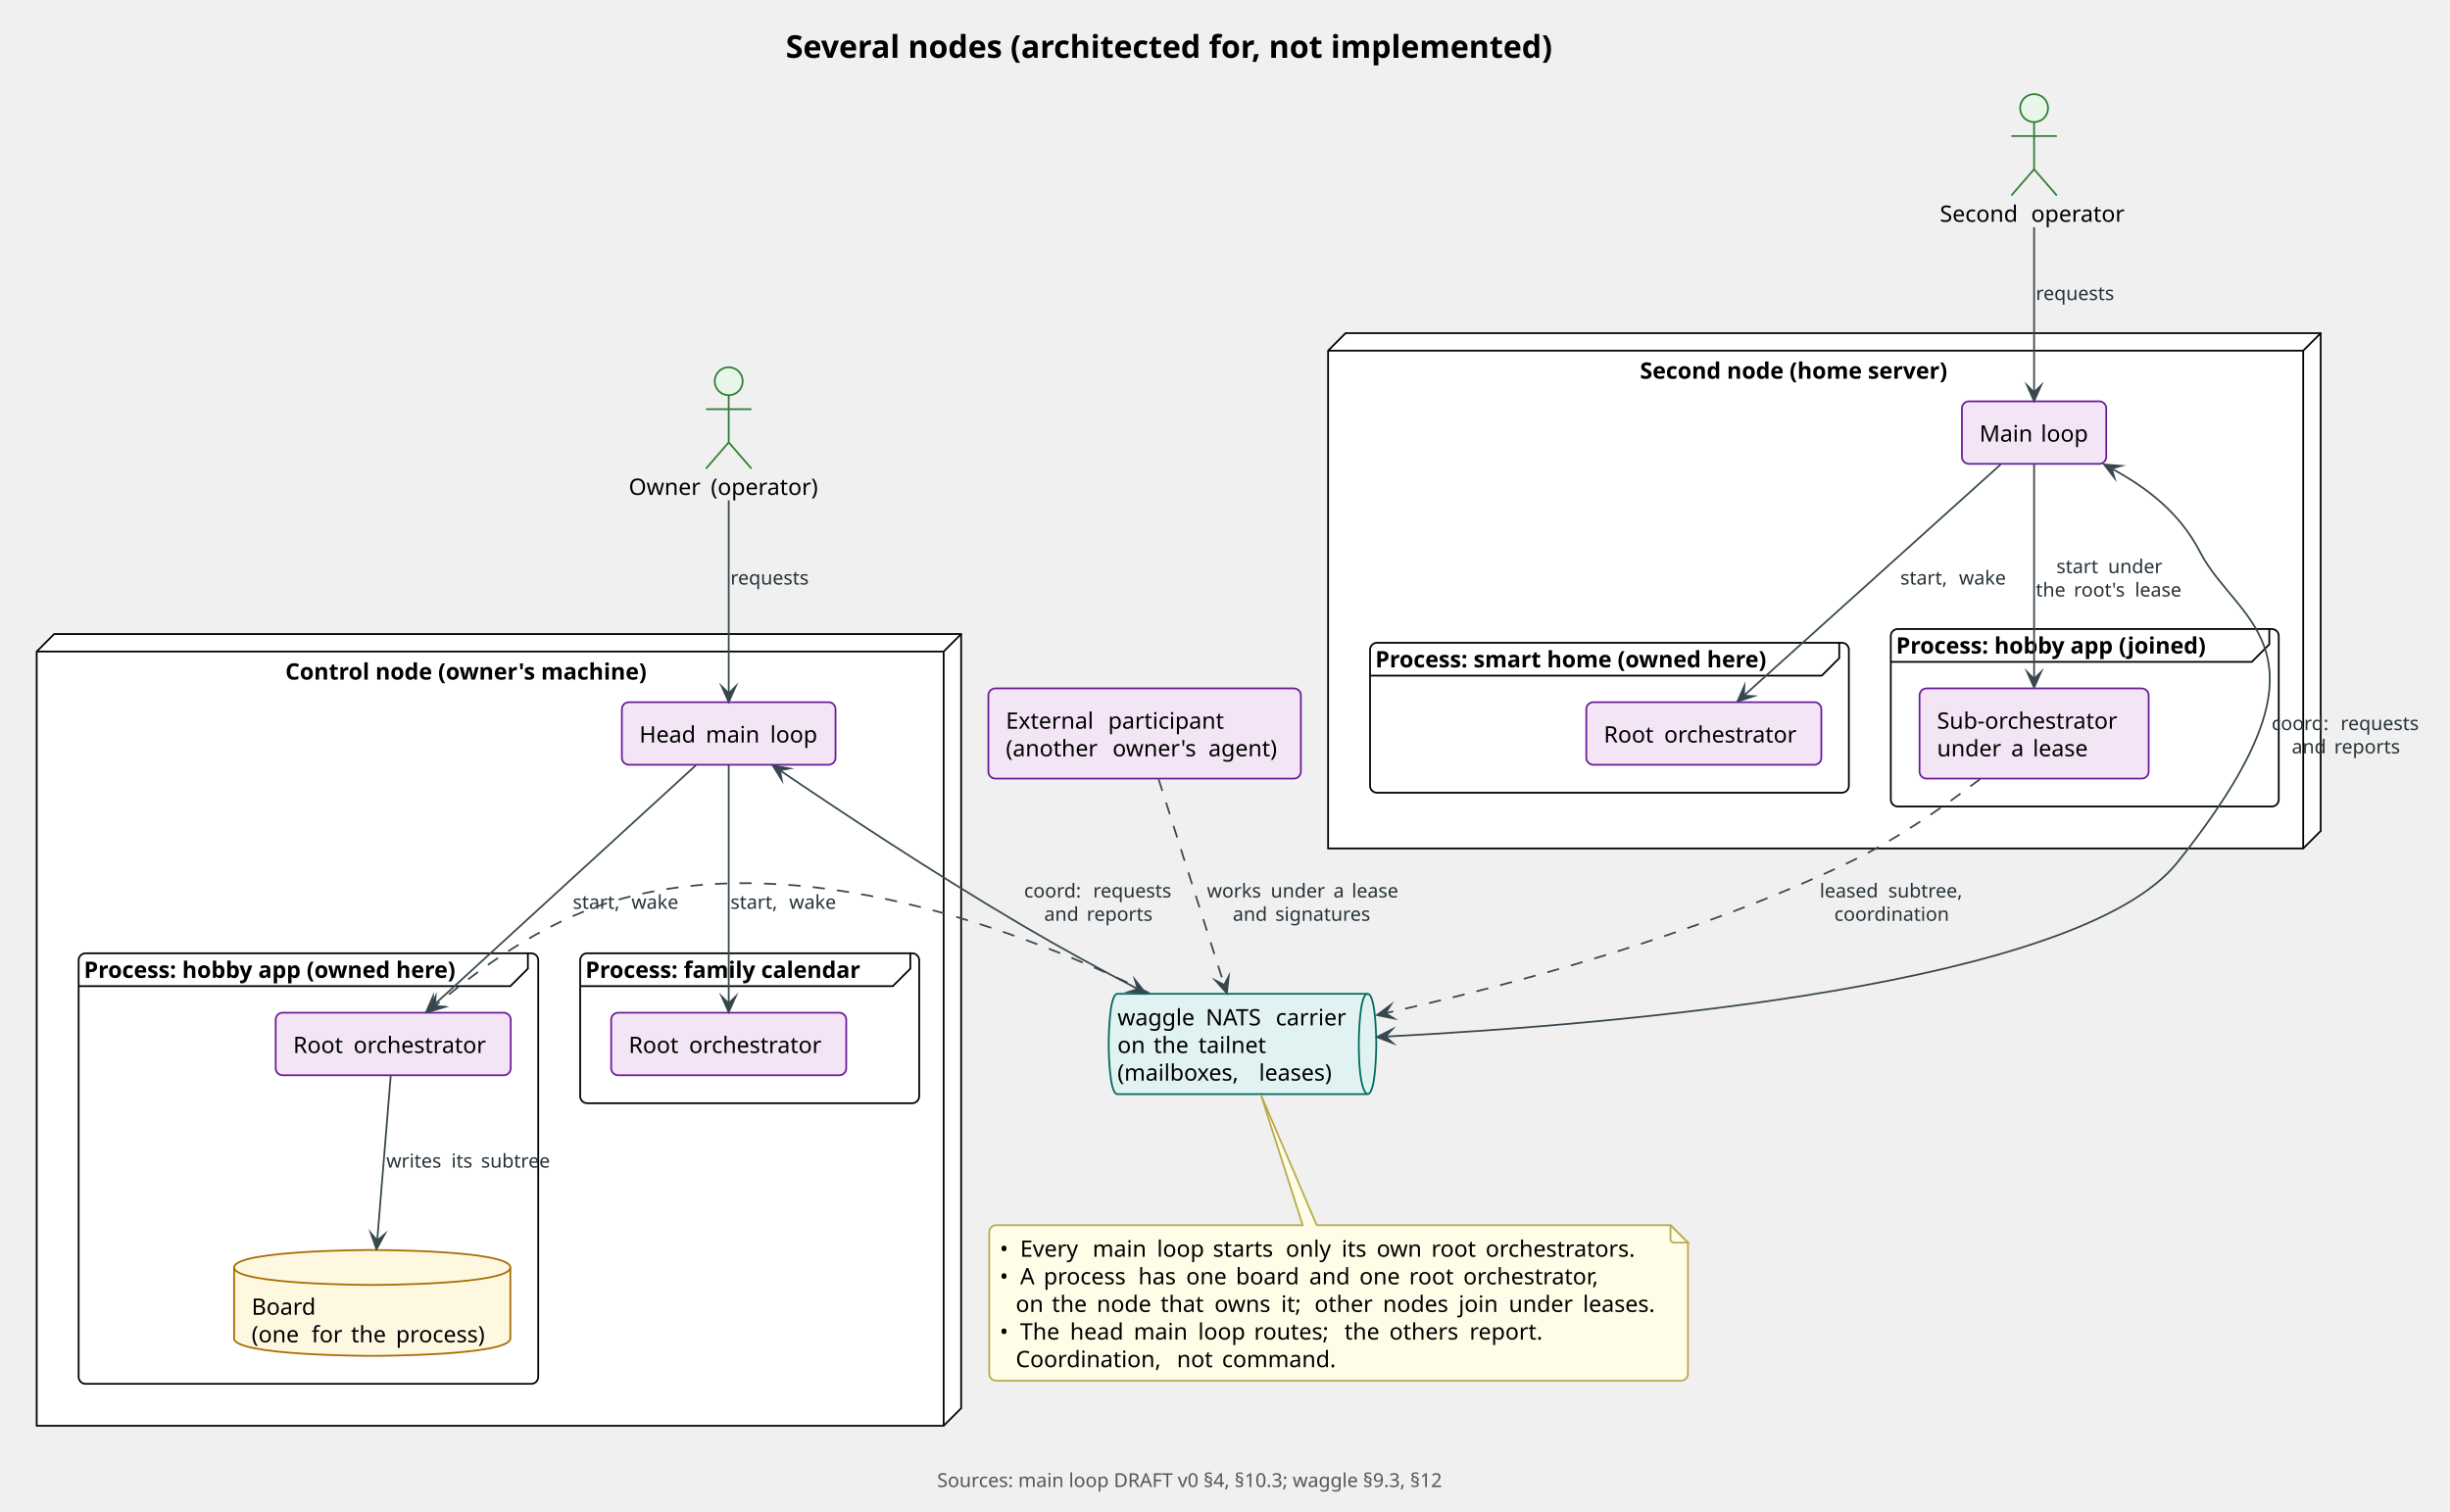
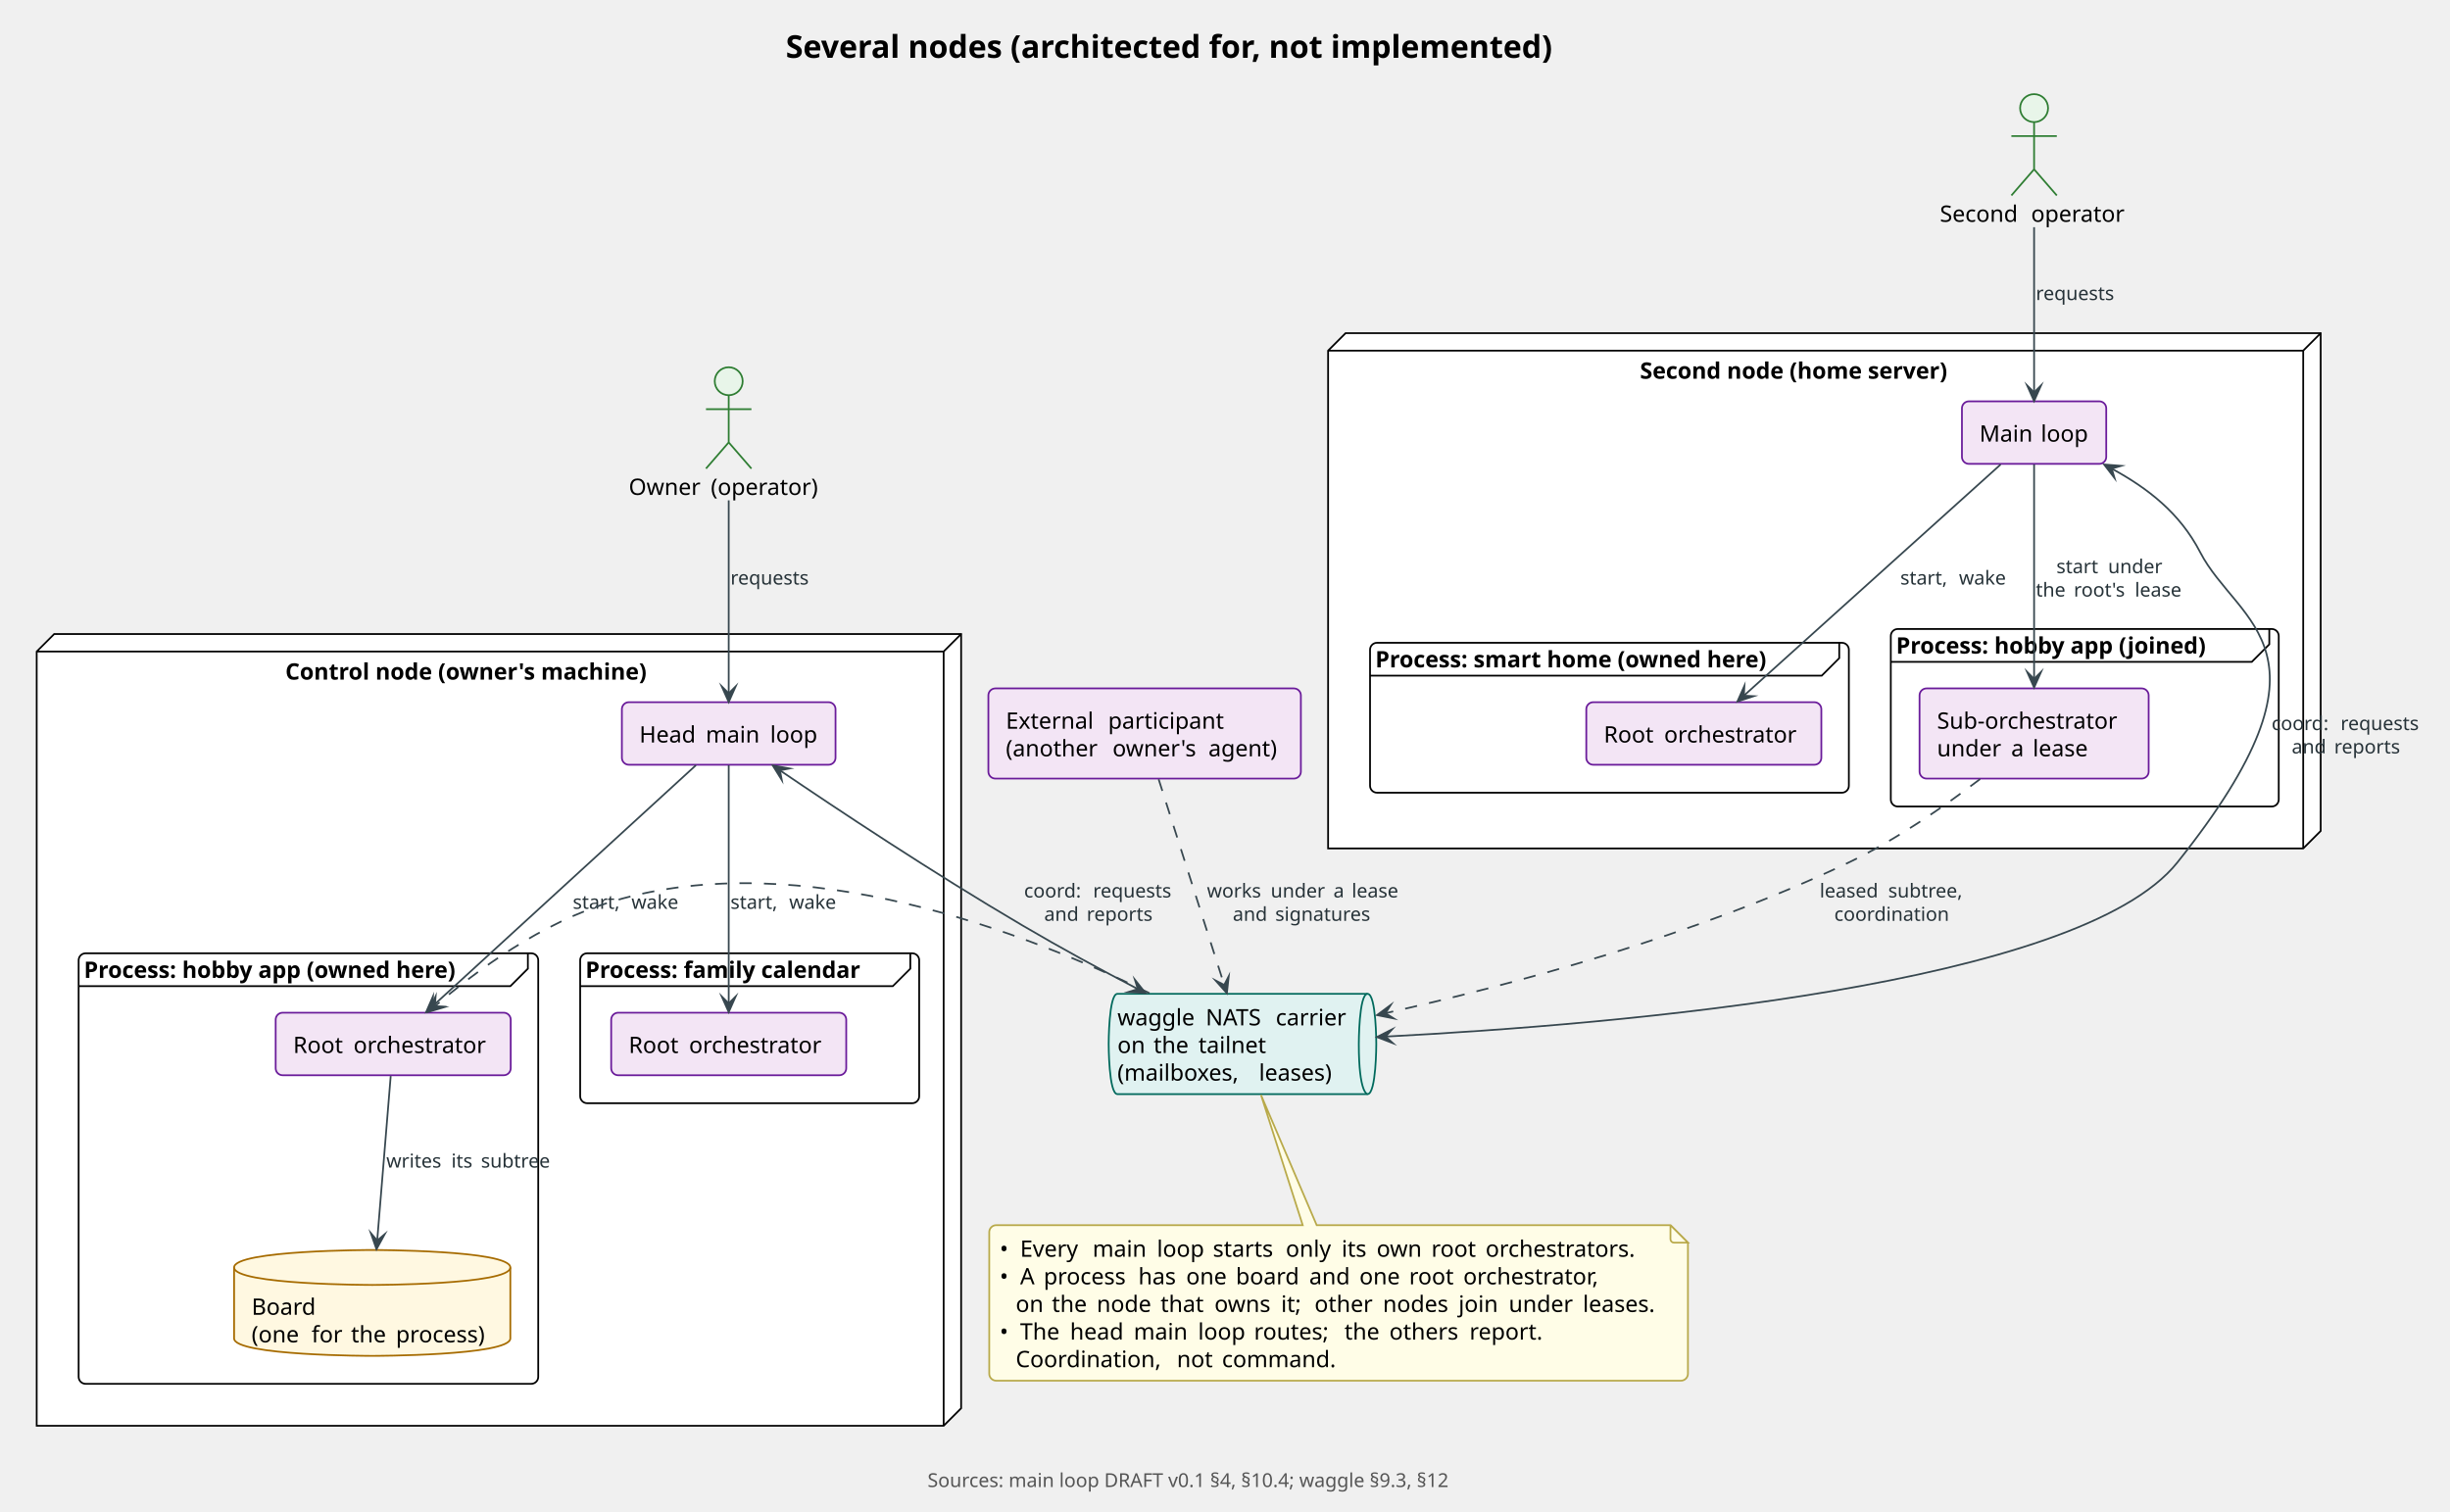
<svg xmlns="http://www.w3.org/2000/svg" contentStyleType="text/css" data-diagram-type="DESCRIPTION" height="865px" preserveAspectRatio="none" style="width:1402px;height:865px;background:#FFFFFF;" version="1.1" viewBox="0 0 1402 865" width="1402px" zoomAndPan="magnify">
  <defs />
  <g>
    <g class="title" data-source-line="9">
      <text fill="#000000" font-family="Verdana" font-size="18" font-weight="700" lengthAdjust="spacing" textLength="501.504" x="449.645" y="33.097">Several nodes (architected for, not implemented)</text>
    </g>
    <g class="cluster" data-qualified-name="nodeA" data-source-line="34" id="ent0003">
      <polygon fill="#FFFFFF" points="21,372.866,31,362.866,550,362.866,550,805.966,540,815.966,21,815.966,21,372.866" style="stroke:#000000;stroke-width:1;stroke-linejoin:miter;stroke-miterlimit:10;" />
      <line style="stroke:#000000;stroke-width:1;" x1="540" x2="550" y1="372.866" y2="362.866" />
      <line style="stroke:#000000;stroke-width:1;" x1="21" x2="540" y1="372.866" y2="372.866" />
      <line style="stroke:#000000;stroke-width:1;" x1="540" x2="540" y1="372.866" y2="815.966" />
      <text fill="#000000" font-family="Verdana" font-size="13" font-weight="700" lengthAdjust="spacing" textLength="236.444" x="163.278" y="388.936">Control node (owner's machine)</text>
    </g>
    <g class="cluster" data-qualified-name="nodeA.procApp" data-source-line="36" id="ent0005">
      <rect fill="#FFFFFF" height="246.4" rx="4" ry="4" style="stroke:#000000;stroke-width:1;" width="263" x="45" y="545.566" />
      <path d="M302.076,545.566 L302.076,554.365 L292.076,564.365 L45,564.365" fill="none" style="stroke:#000000;stroke-width:1;" />
      <text fill="#000000" font-family="Verdana" font-size="13" font-weight="700" lengthAdjust="spacing" textLength="247.076" x="48" y="559.636">Process: hobby app (owned here)</text>
    </g>
    <g class="cluster" data-qualified-name="nodeA.procCal" data-source-line="40" id="ent0008">
      <rect fill="#FFFFFF" height="85.8" rx="4" ry="4" style="stroke:#000000;stroke-width:1;" width="194" x="332" y="545.566" />
      <path d="M520.921,545.566 L520.921,554.365 L510.921,564.365 L332,564.365" fill="none" style="stroke:#000000;stroke-width:1;" />
      <text fill="#000000" font-family="Verdana" font-size="13" font-weight="700" lengthAdjust="spacing" textLength="178.921" x="335" y="559.636">Process: family calendar</text>
    </g>
    <g class="cluster" data-qualified-name="nodeB" data-source-line="45" id="ent0010">
      <polygon fill="#FFFFFF" points="760,200.676,770,190.676,1328,190.676,1328,475.566,1318,485.566,760,485.566,760,200.676" style="stroke:#000000;stroke-width:1;stroke-linejoin:miter;stroke-miterlimit:10;" />
      <line style="stroke:#000000;stroke-width:1;" x1="1318" x2="1328" y1="200.676" y2="190.676" />
      <line style="stroke:#000000;stroke-width:1;" x1="760" x2="1318" y1="200.676" y2="200.676" />
      <line style="stroke:#000000;stroke-width:1;" x1="1318" x2="1318" y1="200.676" y2="485.566" />
      <text fill="#000000" font-family="Verdana" font-size="13" font-weight="700" lengthAdjust="spacing" textLength="203.087" x="938.457" y="216.746">Second node (home server)</text>
    </g>
    <g class="cluster" data-qualified-name="nodeB.procHome" data-source-line="47" id="ent0012">
      <rect fill="#FFFFFF" height="85.8" rx="4" ry="4" style="stroke:#000000;stroke-width:1;" width="274" x="784" y="367.866" />
      <path d="M1052.496,367.866 L1052.496,376.665 L1042.496,386.665 L784,386.665" fill="none" style="stroke:#000000;stroke-width:1;" />
      <text fill="#000000" font-family="Verdana" font-size="13" font-weight="700" lengthAdjust="spacing" textLength="258.496" x="787" y="381.936">Process: smart home (owned here)</text>
    </g>
    <g class="cluster" data-qualified-name="nodeB.procAppB" data-source-line="50" id="ent0014">
      <rect fill="#FFFFFF" height="101.59" rx="4" ry="4" style="stroke:#000000;stroke-width:1;" width="222" x="1082" y="359.976" />
      <path d="M1298.591,359.976 L1298.591,368.775 L1288.591,378.775 L1082,378.775" fill="none" style="stroke:#000000;stroke-width:1;" />
      <text fill="#000000" font-family="Verdana" font-size="13" font-weight="700" lengthAdjust="spacing" textLength="206.591" x="1085" y="374.046">Process: hobby app (joined)</text>
    </g>
    <g class="entity" data-qualified-name="nodeA.headLoop" data-source-line="35" id="ent0004">
      <rect fill="#F3E5F5" height="35.799" rx="4" ry="4" style="stroke:#6A1B9A;stroke-width:1;" width="122.254" x="355.87" y="401.866" />
      <text fill="#000000" font-family="Verdana" font-size="13" lengthAdjust="spacing" textLength="33.42" x="365.87" y="424.936">Head</text>
      <text fill="#000000" font-family="Verdana" font-size="13" lengthAdjust="spacing" textLength="4.57" x="399.29" y="424.936"> </text>
      <text fill="#000000" font-family="Verdana" font-size="13" lengthAdjust="spacing" textLength="32.246" x="403.861" y="424.936">main</text>
      <text fill="#000000" font-family="Verdana" font-size="13" lengthAdjust="spacing" textLength="4.57" x="436.107" y="424.936"> </text>
      <text fill="#000000" font-family="Verdana" font-size="13" lengthAdjust="spacing" textLength="27.447" x="440.677" y="424.936">loop</text>
    </g>
    <g class="entity" data-qualified-name="nodeA.procApp.rootApp" data-source-line="37" id="ent0006">
      <rect fill="#F3E5F5" height="35.799" rx="4" ry="4" style="stroke:#6A1B9A;stroke-width:1;" width="134.505" x="157.75" y="579.566" />
      <text fill="#000000" font-family="Verdana" font-size="13" lengthAdjust="spacing" textLength="29.942" x="167.75" y="602.636">Root</text>
      <text fill="#000000" font-family="Verdana" font-size="13" lengthAdjust="spacing" textLength="4.57" x="197.692" y="602.636"> </text>
      <text fill="#000000" font-family="Verdana" font-size="13" lengthAdjust="spacing" textLength="79.993" x="202.262" y="602.636">orchestrator</text>
    </g>
    <g class="entity" data-qualified-name="nodeA.procApp.boardApp" data-source-line="38" id="ent0007">
      <path d="M133.96,725.366 C133.96,715.366 213,715.366 213,715.366 C213,715.366 292.041,715.366 292.041,725.366 L292.041,765.965 C292.041,775.965 213,775.965 213,775.965 C213,775.965 133.96,775.965 133.96,765.965 L133.96,725.366" fill="#FFF8E1" style="stroke:#A66B00;stroke-width:1;" />
      <path d="M133.96,725.366 C133.96,735.366 213,735.366 213,735.366 C213,735.366 292.041,735.366 292.041,725.366" fill="none" style="stroke:#A66B00;stroke-width:1;" />
      <text fill="#000000" font-family="Verdana" font-size="13" lengthAdjust="spacing" textLength="38.257" x="143.96" y="752.436">Board</text>
      <text fill="#000000" font-family="Verdana" font-size="13" lengthAdjust="spacing" textLength="29.764" x="143.96" y="768.235">(one</text>
      <text fill="#000000" font-family="Verdana" font-size="13" lengthAdjust="spacing" textLength="4.57" x="173.724" y="768.235"> </text>
      <text fill="#000000" font-family="Verdana" font-size="13" lengthAdjust="spacing" textLength="18.008" x="178.294" y="768.235">for</text>
      <text fill="#000000" font-family="Verdana" font-size="13" lengthAdjust="spacing" textLength="4.57" x="196.303" y="768.235"> </text>
      <text fill="#000000" font-family="Verdana" font-size="13" lengthAdjust="spacing" textLength="21.093" x="200.873" y="768.235">the</text>
      <text fill="#000000" font-family="Verdana" font-size="13" lengthAdjust="spacing" textLength="4.57" x="221.966" y="768.235"> </text>
      <text fill="#000000" font-family="Verdana" font-size="13" lengthAdjust="spacing" textLength="55.504" x="226.537" y="768.235">process)</text>
    </g>
    <g class="entity" data-qualified-name="nodeA.procCal.rootCal" data-source-line="41" id="ent0009">
      <rect fill="#F3E5F5" height="35.799" rx="4" ry="4" style="stroke:#6A1B9A;stroke-width:1;" width="134.505" x="349.75" y="579.566" />
      <text fill="#000000" font-family="Verdana" font-size="13" lengthAdjust="spacing" textLength="29.942" x="359.75" y="602.636">Root</text>
      <text fill="#000000" font-family="Verdana" font-size="13" lengthAdjust="spacing" textLength="4.57" x="389.692" y="602.636"> </text>
      <text fill="#000000" font-family="Verdana" font-size="13" lengthAdjust="spacing" textLength="79.993" x="394.262" y="602.636">orchestrator</text>
    </g>
    <g class="entity" data-qualified-name="nodeB.loopB" data-source-line="46" id="ent0011">
      <rect fill="#F3E5F5" height="35.799" rx="4" ry="4" style="stroke:#6A1B9A;stroke-width:1;" width="82.575" x="1122.71" y="229.676" />
      <text fill="#000000" font-family="Verdana" font-size="13" lengthAdjust="spacing" textLength="30.558" x="1132.71" y="252.746">Main</text>
      <text fill="#000000" font-family="Verdana" font-size="13" lengthAdjust="spacing" textLength="4.57" x="1163.268" y="252.746"> </text>
      <text fill="#000000" font-family="Verdana" font-size="13" lengthAdjust="spacing" textLength="27.447" x="1167.838" y="252.746">loop</text>
    </g>
    <g class="entity" data-qualified-name="nodeB.procHome.rootHome" data-source-line="48" id="ent0013">
      <rect fill="#F3E5F5" height="35.799" rx="4" ry="4" style="stroke:#6A1B9A;stroke-width:1;" width="134.505" x="907.75" y="401.866" />
      <text fill="#000000" font-family="Verdana" font-size="13" lengthAdjust="spacing" textLength="29.942" x="917.75" y="424.936">Root</text>
      <text fill="#000000" font-family="Verdana" font-size="13" lengthAdjust="spacing" textLength="4.57" x="947.692" y="424.936"> </text>
      <text fill="#000000" font-family="Verdana" font-size="13" lengthAdjust="spacing" textLength="79.993" x="952.262" y="424.936">orchestrator</text>
    </g>
    <g class="entity" data-qualified-name="nodeB.procAppB.subApp" data-source-line="51" id="ent0015">
      <rect fill="#F3E5F5" height="51.599" rx="4" ry="4" style="stroke:#6A1B9A;stroke-width:1;" width="131.109" x="1098.45" y="393.976" />
      <text fill="#000000" font-family="Verdana" font-size="13" lengthAdjust="spacing" textLength="111.109" x="1108.45" y="417.046">Sub-orchestrator</text>
      <text fill="#000000" font-family="Verdana" font-size="13" lengthAdjust="spacing" textLength="37.845" x="1108.45" y="432.845">under</text>
      <text fill="#000000" font-family="Verdana" font-size="13" lengthAdjust="spacing" textLength="4.57" x="1146.295" y="432.845"> </text>
      <text fill="#000000" font-family="Verdana" font-size="13" lengthAdjust="spacing" textLength="7.808" x="1150.865" y="432.845">a</text>
      <text fill="#000000" font-family="Verdana" font-size="13" lengthAdjust="spacing" textLength="4.57" x="1158.673" y="432.845"> </text>
      <text fill="#000000" font-family="Verdana" font-size="13" lengthAdjust="spacing" textLength="33.636" x="1163.243" y="432.845">lease</text>
    </g>
    <g class="entity" data-qualified-name="owner" data-source-line="31" id="ent0001">
      <ellipse cx="416.998" cy="218.176" fill="#E8F5E9" rx="8" ry="8" style="stroke:#2E7D32;stroke-width:1;" />
      <path d="M416.998,226.176 L416.998,253.176 M403.998,234.176 L429.998,234.176 M416.998,253.176 L403.998,268.176 M416.998,253.176 L429.998,268.176" fill="none" style="stroke:#2E7D32;stroke-width:1;" />
      <text fill="#000000" font-family="Verdana" font-size="13" lengthAdjust="spacing" textLength="42.39" x="359.79" y="283.246">Owner</text>
      <text fill="#000000" font-family="Verdana" font-size="13" lengthAdjust="spacing" textLength="4.57" x="402.18" y="283.246"> </text>
      <text fill="#000000" font-family="Verdana" font-size="13" lengthAdjust="spacing" textLength="67.457" x="406.75" y="283.246">(operator)</text>
    </g>
    <g class="entity" data-qualified-name="op2" data-source-line="32" id="ent0002">
      <ellipse cx="1164" cy="61.876" fill="#E8F5E9" rx="8" ry="8" style="stroke:#2E7D32;stroke-width:1;" />
      <path d="M1164,69.876 L1164,96.876 M1151,77.876 L1177,77.876 M1164,96.876 L1151,111.876 M1164,96.876 L1177,111.876" fill="none" style="stroke:#2E7D32;stroke-width:1;" />
      <text fill="#000000" font-family="Verdana" font-size="13" lengthAdjust="spacing" textLength="47.62" x="1110.08" y="126.946">Second</text>
      <text fill="#000000" font-family="Verdana" font-size="13" lengthAdjust="spacing" textLength="4.57" x="1157.7" y="126.946"> </text>
      <text fill="#000000" font-family="Verdana" font-size="13" lengthAdjust="spacing" textLength="55.65" x="1162.27" y="126.946">operator</text>
    </g>
    <g class="entity" data-qualified-name="nats" data-source-line="55" id="ent0016">
      <path d="M639.43,568.766 L782.572,568.766 C787.572,568.766 787.572,597.465 787.572,597.465 C787.572,597.465 787.572,626.164 782.572,626.164 L639.43,626.164 C634.43,626.164 634.43,597.465 634.43,597.465 C634.43,597.465 634.43,568.766 639.43,568.766" fill="#E0F2F1" style="stroke:#00695C;stroke-width:1;" />
      <path d="M782.572,568.766 C777.572,568.766 777.572,597.465 777.572,597.465 C777.572,626.164 782.572,626.164 782.572,626.164" fill="none" style="stroke:#00695C;stroke-width:1;" />
      <text fill="#000000" font-family="Verdana" font-size="13" lengthAdjust="spacing" textLength="45.957" x="639.43" y="586.836">waggle</text>
      <text fill="#000000" font-family="Verdana" font-size="13" lengthAdjust="spacing" textLength="4.57" x="685.387" y="586.836"> </text>
      <text fill="#000000" font-family="Verdana" font-size="13" lengthAdjust="spacing" textLength="35.509" x="689.957" y="586.836">NATS</text>
      <text fill="#000000" font-family="Verdana" font-size="13" lengthAdjust="spacing" textLength="4.57" x="725.466" y="586.836"> </text>
      <text fill="#000000" font-family="Verdana" font-size="13" lengthAdjust="spacing" textLength="42.536" x="730.036" y="586.836">carrier</text>
      <text fill="#000000" font-family="Verdana" font-size="13" lengthAdjust="spacing" textLength="16.117" x="639.43" y="602.635">on</text>
      <text fill="#000000" font-family="Verdana" font-size="13" lengthAdjust="spacing" textLength="4.57" x="655.547" y="602.635"> </text>
      <text fill="#000000" font-family="Verdana" font-size="13" lengthAdjust="spacing" textLength="21.093" x="660.117" y="602.635">the</text>
      <text fill="#000000" font-family="Verdana" font-size="13" lengthAdjust="spacing" textLength="4.57" x="681.21" y="602.635"> </text>
      <text fill="#000000" font-family="Verdana" font-size="13" lengthAdjust="spacing" textLength="41.158" x="685.781" y="602.635">tailnet</text>
      <text fill="#000000" font-family="Verdana" font-size="13" lengthAdjust="spacing" textLength="76.419" x="639.43" y="618.434">(mailboxes,</text>
      <text fill="#000000" font-family="Verdana" font-size="13" lengthAdjust="spacing" textLength="4.57" x="715.849" y="618.434"> </text>
      <text fill="#000000" font-family="Verdana" font-size="13" lengthAdjust="spacing" textLength="46.312" x="720.42" y="618.434">leases)</text>
    </g>
    <g class="entity" data-qualified-name="external" data-source-line="57" id="ent0017">
      <rect fill="#F3E5F5" height="51.599" rx="4" ry="4" style="stroke:#6A1B9A;stroke-width:1;" width="178.825" x="565.59" y="393.976" />
      <text fill="#000000" font-family="Verdana" font-size="13" lengthAdjust="spacing" textLength="53.93" x="575.59" y="417.046">External</text>
      <text fill="#000000" font-family="Verdana" font-size="13" lengthAdjust="spacing" textLength="4.57" x="629.52" y="417.046"> </text>
      <text fill="#000000" font-family="Verdana" font-size="13" lengthAdjust="spacing" textLength="69.742" x="634.09" y="417.046">participant</text>
      <text fill="#000000" font-family="Verdana" font-size="13" lengthAdjust="spacing" textLength="56.469" x="575.59" y="432.845">(another</text>
      <text fill="#000000" font-family="Verdana" font-size="13" lengthAdjust="spacing" textLength="4.57" x="632.059" y="432.845"> </text>
      <text fill="#000000" font-family="Verdana" font-size="13" lengthAdjust="spacing" textLength="50.312" x="636.629" y="432.845">owner's</text>
      <text fill="#000000" font-family="Verdana" font-size="13" lengthAdjust="spacing" textLength="4.57" x="686.941" y="432.845"> </text>
      <text fill="#000000" font-family="Verdana" font-size="13" lengthAdjust="spacing" textLength="42.904" x="691.511" y="432.845">agent)</text>
    </g>
    <g class="entity" data-qualified-name="GMN30" data-source-line="75" id="ent0031">
      <path d="M566.09,705.166 L566.09,786.163 A4,4 0 0 0 570.09,790.163 L961.912,790.163 A4,4 0 0 0 965.912,786.163 L965.912,711.166 L955.912,701.166 L753.47,701.166 L721.6,626.656 L745.47,701.166 L570.09,701.166 A4,4 0 0 0 566.09,705.166" fill="#FFFDE7" style="stroke:#B8A94A;stroke-width:1;" />
      <path d="M955.912,701.166 L955.912,709.166 A2,2 0 0 0 957.912,711.166 L965.912,711.166 L955.912,701.166" fill="#FFFDE7" style="stroke:#B8A94A;stroke-width:1;" />
      <text fill="#000000" font-family="Verdana" font-size="13" lengthAdjust="spacing" textLength="7.09" x="572.09" y="719.236">•</text>
      <text fill="#000000" font-family="Verdana" font-size="13" lengthAdjust="spacing" textLength="4.57" x="579.18" y="719.236"> </text>
      <text fill="#000000" font-family="Verdana" font-size="13" lengthAdjust="spacing" textLength="36.899" x="583.751" y="719.236">Every</text>
      <text fill="#000000" font-family="Verdana" font-size="13" lengthAdjust="spacing" textLength="4.57" x="620.65" y="719.236"> </text>
      <text fill="#000000" font-family="Verdana" font-size="13" lengthAdjust="spacing" textLength="32.246" x="625.22" y="719.236">main</text>
      <text fill="#000000" font-family="Verdana" font-size="13" lengthAdjust="spacing" textLength="4.57" x="657.466" y="719.236"> </text>
      <text fill="#000000" font-family="Verdana" font-size="13" lengthAdjust="spacing" textLength="27.447" x="662.036" y="719.236">loop</text>
      <text fill="#000000" font-family="Verdana" font-size="13" lengthAdjust="spacing" textLength="4.57" x="689.484" y="719.236"> </text>
      <text fill="#000000" font-family="Verdana" font-size="13" lengthAdjust="spacing" textLength="37.147" x="694.054" y="719.236">starts</text>
      <text fill="#000000" font-family="Verdana" font-size="13" lengthAdjust="spacing" textLength="4.57" x="731.2" y="719.236"> </text>
      <text fill="#000000" font-family="Verdana" font-size="13" lengthAdjust="spacing" textLength="27.377" x="735.771" y="719.236">only</text>
      <text fill="#000000" font-family="Verdana" font-size="13" lengthAdjust="spacing" textLength="4.57" x="763.148" y="719.236"> </text>
      <text fill="#000000" font-family="Verdana" font-size="13" lengthAdjust="spacing" textLength="15.463" x="767.718" y="719.236">its</text>
      <text fill="#000000" font-family="Verdana" font-size="13" lengthAdjust="spacing" textLength="4.57" x="783.181" y="719.236"> </text>
      <text fill="#000000" font-family="Verdana" font-size="13" lengthAdjust="spacing" textLength="26.755" x="787.752" y="719.236">own</text>
      <text fill="#000000" font-family="Verdana" font-size="13" lengthAdjust="spacing" textLength="4.57" x="814.507" y="719.236"> </text>
      <text fill="#000000" font-family="Verdana" font-size="13" lengthAdjust="spacing" textLength="26.451" x="819.077" y="719.236">root</text>
      <text fill="#000000" font-family="Verdana" font-size="13" lengthAdjust="spacing" textLength="4.57" x="845.528" y="719.236"> </text>
      <text fill="#000000" font-family="Verdana" font-size="13" lengthAdjust="spacing" textLength="91.495" x="850.098" y="719.236">orchestrators.</text>
      <text fill="#000000" font-family="Verdana" font-size="13" lengthAdjust="spacing" textLength="7.09" x="572.09" y="735.035">•</text>
      <text fill="#000000" font-family="Verdana" font-size="13" lengthAdjust="spacing" textLength="4.57" x="579.18" y="735.035"> </text>
      <text fill="#000000" font-family="Verdana" font-size="13" lengthAdjust="spacing" textLength="8.887" x="583.751" y="735.035">A</text>
      <text fill="#000000" font-family="Verdana" font-size="13" lengthAdjust="spacing" textLength="4.57" x="592.637" y="735.035"> </text>
      <text fill="#000000" font-family="Verdana" font-size="13" lengthAdjust="spacing" textLength="49.601" x="597.208" y="735.035">process</text>
      <text fill="#000000" font-family="Verdana" font-size="13" lengthAdjust="spacing" textLength="4.57" x="646.808" y="735.035"> </text>
      <text fill="#000000" font-family="Verdana" font-size="13" lengthAdjust="spacing" textLength="22.807" x="651.379" y="735.035">has</text>
      <text fill="#000000" font-family="Verdana" font-size="13" lengthAdjust="spacing" textLength="4.57" x="674.186" y="735.035"> </text>
      <text fill="#000000" font-family="Verdana" font-size="13" lengthAdjust="spacing" textLength="23.861" x="678.756" y="735.035">one</text>
      <text fill="#000000" font-family="Verdana" font-size="13" lengthAdjust="spacing" textLength="4.57" x="702.617" y="735.035"> </text>
      <text fill="#000000" font-family="Verdana" font-size="13" lengthAdjust="spacing" textLength="37.445" x="707.187" y="735.035">board</text>
      <text fill="#000000" font-family="Verdana" font-size="13" lengthAdjust="spacing" textLength="4.57" x="744.632" y="735.035"> </text>
      <text fill="#000000" font-family="Verdana" font-size="13" lengthAdjust="spacing" textLength="24.134" x="749.202" y="735.035">and</text>
      <text fill="#000000" font-family="Verdana" font-size="13" lengthAdjust="spacing" textLength="4.57" x="773.336" y="735.035"> </text>
      <text fill="#000000" font-family="Verdana" font-size="13" lengthAdjust="spacing" textLength="23.861" x="777.906" y="735.035">one</text>
      <text fill="#000000" font-family="Verdana" font-size="13" lengthAdjust="spacing" textLength="4.57" x="801.767" y="735.035"> </text>
      <text fill="#000000" font-family="Verdana" font-size="13" lengthAdjust="spacing" textLength="26.451" x="806.338" y="735.035">root</text>
      <text fill="#000000" font-family="Verdana" font-size="13" lengthAdjust="spacing" textLength="4.57" x="832.788" y="735.035"> </text>
      <text fill="#000000" font-family="Verdana" font-size="13" lengthAdjust="spacing" textLength="84.722" x="837.359" y="735.035">orchestrator,</text>
      <text fill="#000000" font-family="Verdana" font-size="13" lengthAdjust="spacing" textLength="9.141" x="572.09" y="750.834">  </text>
      <text fill="#000000" font-family="Verdana" font-size="13" lengthAdjust="spacing" textLength="16.117" x="581.231" y="750.834">on</text>
      <text fill="#000000" font-family="Verdana" font-size="13" lengthAdjust="spacing" textLength="4.57" x="597.347" y="750.834"> </text>
      <text fill="#000000" font-family="Verdana" font-size="13" lengthAdjust="spacing" textLength="21.093" x="601.918" y="750.834">the</text>
      <text fill="#000000" font-family="Verdana" font-size="13" lengthAdjust="spacing" textLength="4.57" x="623.011" y="750.834"> </text>
      <text fill="#000000" font-family="Verdana" font-size="13" lengthAdjust="spacing" textLength="31.96" x="627.581" y="750.834">node</text>
      <text fill="#000000" font-family="Verdana" font-size="13" lengthAdjust="spacing" textLength="4.57" x="659.542" y="750.834"> </text>
      <text fill="#000000" font-family="Verdana" font-size="13" lengthAdjust="spacing" textLength="26.279" x="664.112" y="750.834">that</text>
      <text fill="#000000" font-family="Verdana" font-size="13" lengthAdjust="spacing" textLength="4.57" x="690.391" y="750.834"> </text>
      <text fill="#000000" font-family="Verdana" font-size="13" lengthAdjust="spacing" textLength="33.528" x="694.962" y="750.834">owns</text>
      <text fill="#000000" font-family="Verdana" font-size="13" lengthAdjust="spacing" textLength="4.57" x="728.49" y="750.834"> </text>
      <text fill="#000000" font-family="Verdana" font-size="13" lengthAdjust="spacing" textLength="14.593" x="733.06" y="750.834">it;</text>
      <text fill="#000000" font-family="Verdana" font-size="13" lengthAdjust="spacing" textLength="4.57" x="747.654" y="750.834"> </text>
      <text fill="#000000" font-family="Verdana" font-size="13" lengthAdjust="spacing" textLength="34.531" x="752.224" y="750.834">other</text>
      <text fill="#000000" font-family="Verdana" font-size="13" lengthAdjust="spacing" textLength="4.57" x="786.755" y="750.834"> </text>
      <text fill="#000000" font-family="Verdana" font-size="13" lengthAdjust="spacing" textLength="38.733" x="791.325" y="750.834">nodes</text>
      <text fill="#000000" font-family="Verdana" font-size="13" lengthAdjust="spacing" textLength="4.57" x="830.059" y="750.834"> </text>
      <text fill="#000000" font-family="Verdana" font-size="13" lengthAdjust="spacing" textLength="24.159" x="834.629" y="750.834">join</text>
      <text fill="#000000" font-family="Verdana" font-size="13" lengthAdjust="spacing" textLength="4.57" x="858.788" y="750.834"> </text>
      <text fill="#000000" font-family="Verdana" font-size="13" lengthAdjust="spacing" textLength="37.845" x="863.359" y="750.834">under</text>
      <text fill="#000000" font-family="Verdana" font-size="13" lengthAdjust="spacing" textLength="4.57" x="901.203" y="750.834"> </text>
      <text fill="#000000" font-family="Verdana" font-size="13" lengthAdjust="spacing" textLength="45.138" x="905.774" y="750.834">leases.</text>
      <text fill="#000000" font-family="Verdana" font-size="13" lengthAdjust="spacing" textLength="7.09" x="572.09" y="766.634">•</text>
      <text fill="#000000" font-family="Verdana" font-size="13" lengthAdjust="spacing" textLength="4.57" x="579.18" y="766.634"> </text>
      <text fill="#000000" font-family="Verdana" font-size="13" lengthAdjust="spacing" textLength="23.981" x="583.751" y="766.634">The</text>
      <text fill="#000000" font-family="Verdana" font-size="13" lengthAdjust="spacing" textLength="4.57" x="607.732" y="766.634"> </text>
      <text fill="#000000" font-family="Verdana" font-size="13" lengthAdjust="spacing" textLength="31.878" x="612.302" y="766.634">head</text>
      <text fill="#000000" font-family="Verdana" font-size="13" lengthAdjust="spacing" textLength="4.57" x="644.18" y="766.634"> </text>
      <text fill="#000000" font-family="Verdana" font-size="13" lengthAdjust="spacing" textLength="32.246" x="648.751" y="766.634">main</text>
      <text fill="#000000" font-family="Verdana" font-size="13" lengthAdjust="spacing" textLength="4.57" x="680.997" y="766.634"> </text>
      <text fill="#000000" font-family="Verdana" font-size="13" lengthAdjust="spacing" textLength="27.447" x="685.567" y="766.634">loop</text>
      <text fill="#000000" font-family="Verdana" font-size="13" lengthAdjust="spacing" textLength="4.57" x="713.014" y="766.634"> </text>
      <text fill="#000000" font-family="Verdana" font-size="13" lengthAdjust="spacing" textLength="47.208" x="717.585" y="766.634">routes;</text>
      <text fill="#000000" font-family="Verdana" font-size="13" lengthAdjust="spacing" textLength="4.57" x="764.792" y="766.634"> </text>
      <text fill="#000000" font-family="Verdana" font-size="13" lengthAdjust="spacing" textLength="21.093" x="769.362" y="766.634">the</text>
      <text fill="#000000" font-family="Verdana" font-size="13" lengthAdjust="spacing" textLength="4.57" x="790.456" y="766.634"> </text>
      <text fill="#000000" font-family="Verdana" font-size="13" lengthAdjust="spacing" textLength="41.304" x="795.026" y="766.634">others</text>
      <text fill="#000000" font-family="Verdana" font-size="13" lengthAdjust="spacing" textLength="4.57" x="836.33" y="766.634"> </text>
      <text fill="#000000" font-family="Verdana" font-size="13" lengthAdjust="spacing" textLength="44.681" x="840.9" y="766.634">report.</text>
      <text fill="#000000" font-family="Verdana" font-size="13" lengthAdjust="spacing" textLength="9.141" x="572.09" y="782.433">  </text>
      <text fill="#000000" font-family="Verdana" font-size="13" lengthAdjust="spacing" textLength="87.642" x="581.231" y="782.433">Coordination,</text>
      <text fill="#000000" font-family="Verdana" font-size="13" lengthAdjust="spacing" textLength="4.57" x="668.873" y="782.433"> </text>
      <text fill="#000000" font-family="Verdana" font-size="13" lengthAdjust="spacing" textLength="21.239" x="673.443" y="782.433">not</text>
      <text fill="#000000" font-family="Verdana" font-size="13" lengthAdjust="spacing" textLength="4.57" x="694.682" y="782.433"> </text>
      <text fill="#000000" font-family="Verdana" font-size="13" lengthAdjust="spacing" textLength="68.815" x="699.253" y="782.433">command.</text>
    </g>
    <g class="link" data-entity-1="ent0001" data-entity-2="ent0004" data-link-type="dependency" data-source-line="59" id="lnk18">
      <path d="M417,286.346 C417,322.386 417,370.026 417,396.786" fill="none" id="owner-to-headLoop" style="stroke:#37474F;stroke-width:1;" />
      <polygon fill="#37474F" points="417,401.786,421,392.786,417,396.786,413,392.786,417,401.786" style="stroke:#37474F;stroke-width:1;stroke-linejoin:miter;stroke-miterlimit:10;" />
      <text fill="#263238" font-family="Verdana" font-size="11" lengthAdjust="spacing" textLength="47.411" x="418" y="334.535">requests</text>
    </g>
    <g class="link" data-entity-1="ent0002" data-entity-2="ent0011" data-link-type="dependency" data-source-line="60" id="lnk19">
      <path d="M1164,130.016 C1164,161.776 1164,200.726 1164,224.546" fill="none" id="op2-to-loopB" style="stroke:#37474F;stroke-width:1;" />
      <polygon fill="#37474F" points="1164,229.546,1168,220.546,1164,224.546,1160,220.546,1164,229.546" style="stroke:#37474F;stroke-width:1;stroke-linejoin:miter;stroke-miterlimit:10;" />
      <text fill="#263238" font-family="Verdana" font-size="11" lengthAdjust="spacing" textLength="47.411" x="1165" y="171.735">requests</text>
    </g>
    <g class="link" data-entity-1="ent0004" data-entity-2="ent0016" data-link-type="dependency" data-source-line="62" id="lnk20">
      <path d="M446.316,440.865 C478.806,462.935 533.17,499.106 585,529.566 C607.74,542.936 628.939,554.439 651.109,566.029" fill="none" id="headLoop-nats" style="stroke:#37474F;stroke-width:1;" />
      <polygon fill="#37474F" points="442.18,438.056,447.377,446.422,446.316,440.865,451.872,439.804,442.18,438.056" style="stroke:#37474F;stroke-width:1;stroke-linejoin:miter;stroke-miterlimit:10;" />
      <polygon fill="#37474F" points="655.54,568.346,649.417,560.631,651.109,566.029,645.711,567.721,655.54,568.346" style="stroke:#37474F;stroke-width:1;stroke-linejoin:miter;stroke-miterlimit:10;" />
      <text fill="#263238" font-family="Verdana" font-size="11" lengthAdjust="spacing" textLength="35.627" x="586" y="513.625">coord:</text>
      <text fill="#263238" font-family="Verdana" font-size="11" lengthAdjust="spacing" textLength="3.867" x="621.626" y="513.625"> </text>
      <text fill="#263238" font-family="Verdana" font-size="11" lengthAdjust="spacing" textLength="47.411" x="625.494" y="513.625">requests</text>
      <text fill="#263238" font-family="Verdana" font-size="11" lengthAdjust="spacing" textLength="20.421" x="597.54" y="526.994">and</text>
      <text fill="#263238" font-family="Verdana" font-size="11" lengthAdjust="spacing" textLength="3.867" x="617.961" y="526.994"> </text>
      <text fill="#263238" font-family="Verdana" font-size="11" lengthAdjust="spacing" textLength="39.537" x="621.828" y="526.994">reports</text>
    </g>
    <g class="link" data-entity-1="ent0011" data-entity-2="ent0016" data-link-type="dependency" data-source-line="63" id="lnk21">
      <path d="M1208.443,268.203 C1228.873,279.303 1247.4,293.516 1259,315.976 C1280.59,357.766 1343.4,371.446 1246,493.566 C1189.94,563.866 927.053,586.246 792.903,593.236" fill="none" id="loopB-nats" style="stroke:#37474F;stroke-width:1;" />
      <polygon fill="#37474F" points="1204.05,265.816,1210.049,273.627,1208.443,268.203,1213.868,266.598,1204.05,265.816" style="stroke:#37474F;stroke-width:1;stroke-linejoin:miter;stroke-miterlimit:10;" />
      <polygon fill="#37474F" points="787.91,593.496,797.106,597.022,792.903,593.236,796.69,589.033,787.91,593.496" style="stroke:#37474F;stroke-width:1;stroke-linejoin:miter;stroke-miterlimit:10;" />
      <text fill="#263238" font-family="Verdana" font-size="11" lengthAdjust="spacing" textLength="35.627" x="1299.89" y="417.825">coord:</text>
      <text fill="#263238" font-family="Verdana" font-size="11" lengthAdjust="spacing" textLength="3.867" x="1335.516" y="417.825"> </text>
      <text fill="#263238" font-family="Verdana" font-size="11" lengthAdjust="spacing" textLength="47.411" x="1339.384" y="417.825">requests</text>
      <text fill="#263238" font-family="Verdana" font-size="11" lengthAdjust="spacing" textLength="20.421" x="1311.43" y="431.194">and</text>
      <text fill="#263238" font-family="Verdana" font-size="11" lengthAdjust="spacing" textLength="3.867" x="1331.851" y="431.194"> </text>
      <text fill="#263238" font-family="Verdana" font-size="11" lengthAdjust="spacing" textLength="39.537" x="1335.718" y="431.194">reports</text>
    </g>
    <g class="link" data-entity-1="ent0004" data-entity-2="ent0006" data-link-type="dependency" data-source-line="64" id="lnk22">
      <path d="M398.24,437.936 C361.53,471.526 284.288,542.21 247.528,575.86" fill="none" id="headLoop-to-rootApp" style="stroke:#37474F;stroke-width:1;" />
      <polygon fill="#37474F" points="243.84,579.236,253.179,576.11,247.528,575.86,247.778,570.209,243.84,579.236" style="stroke:#37474F;stroke-width:1;stroke-linejoin:miter;stroke-miterlimit:10;" />
      <text fill="#263238" font-family="Verdana" font-size="11" lengthAdjust="spacing" textLength="29.702" x="327.76" y="520.125">start,</text>
      <text fill="#263238" font-family="Verdana" font-size="11" lengthAdjust="spacing" textLength="3.867" x="357.462" y="520.125"> </text>
      <text fill="#263238" font-family="Verdana" font-size="11" lengthAdjust="spacing" textLength="28.671" x="361.329" y="520.125">wake</text>
    </g>
    <g class="link" data-entity-1="ent0004" data-entity-2="ent0009" data-link-type="dependency" data-source-line="65" id="lnk23">
      <path d="M417,437.936 C417,471.526 417,540.586 417,574.236" fill="none" id="headLoop-to-rootCal" style="stroke:#37474F;stroke-width:1;" />
      <polygon fill="#37474F" points="417,579.236,421,570.236,417,574.236,413,570.236,417,579.236" style="stroke:#37474F;stroke-width:1;stroke-linejoin:miter;stroke-miterlimit:10;" />
      <text fill="#263238" font-family="Verdana" font-size="11" lengthAdjust="spacing" textLength="29.702" x="418" y="520.125">start,</text>
      <text fill="#263238" font-family="Verdana" font-size="11" lengthAdjust="spacing" textLength="3.867" x="447.702" y="520.125"> </text>
      <text fill="#263238" font-family="Verdana" font-size="11" lengthAdjust="spacing" textLength="28.671" x="451.569" y="520.125">wake</text>
    </g>
    <g class="link" data-entity-1="ent0011" data-entity-2="ent0013" data-link-type="dependency" data-source-line="66" id="lnk24">
      <path d="M1144.84,265.826 C1108.61,298.446 1034.196,365.471 997.926,398.121" fill="none" id="loopB-to-rootHome" style="stroke:#37474F;stroke-width:1;" />
      <polygon fill="#37474F" points="994.21,401.466,1003.575,398.418,997.926,398.121,998.223,392.472,994.21,401.466" style="stroke:#37474F;stroke-width:1;stroke-linejoin:miter;stroke-miterlimit:10;" />
      <text fill="#263238" font-family="Verdana" font-size="11" lengthAdjust="spacing" textLength="29.702" x="1087.43" y="334.535">start,</text>
      <text fill="#263238" font-family="Verdana" font-size="11" lengthAdjust="spacing" textLength="3.867" x="1117.132" y="334.535"> </text>
      <text fill="#263238" font-family="Verdana" font-size="11" lengthAdjust="spacing" textLength="28.671" x="1120.999" y="334.535">wake</text>
    </g>
    <g class="link" data-entity-1="ent0011" data-entity-2="ent0015" data-link-type="dependency" data-source-line="67" id="lnk25">
      <path d="M1164,265.826 C1164,295.996 1164,353.456 1164,388.506" fill="none" id="loopB-to-subApp" style="stroke:#37474F;stroke-width:1;" />
      <polygon fill="#37474F" points="1164,393.506,1168,384.506,1164,388.506,1160,384.506,1164,393.506" style="stroke:#37474F;stroke-width:1;stroke-linejoin:miter;stroke-miterlimit:10;" />
      <text fill="#263238" font-family="Verdana" font-size="11" lengthAdjust="spacing" textLength="25.701" x="1176.76" y="328.035">start</text>
      <text fill="#263238" font-family="Verdana" font-size="11" lengthAdjust="spacing" textLength="3.867" x="1202.461" y="328.035"> </text>
      <text fill="#263238" font-family="Verdana" font-size="11" lengthAdjust="spacing" textLength="32.023" x="1206.328" y="328.035">under</text>
      <text fill="#263238" font-family="Verdana" font-size="11" lengthAdjust="spacing" textLength="17.848" x="1165" y="341.404">the</text>
      <text fill="#263238" font-family="Verdana" font-size="11" lengthAdjust="spacing" textLength="3.867" x="1182.848" y="341.404"> </text>
      <text fill="#263238" font-family="Verdana" font-size="11" lengthAdjust="spacing" textLength="31.066" x="1186.715" y="341.404">root's</text>
      <text fill="#263238" font-family="Verdana" font-size="11" lengthAdjust="spacing" textLength="3.867" x="1217.782" y="341.404"> </text>
      <text fill="#263238" font-family="Verdana" font-size="11" lengthAdjust="spacing" textLength="28.461" x="1221.649" y="341.404">lease</text>
    </g>
    <g class="link" data-entity-1="ent0006" data-entity-2="ent0007" data-link-type="dependency" data-source-line="69" id="lnk26">
      <path d="M223.58,615.816 C221.57,640.246 218.3,680.153 215.85,709.963" fill="none" id="rootApp-to-boardApp" style="stroke:#37474F;stroke-width:1;" />
      <polygon fill="#37474F" points="215.44,714.946,220.164,706.304,215.85,709.963,212.191,705.649,215.44,714.946" style="stroke:#37474F;stroke-width:1;stroke-linejoin:miter;stroke-miterlimit:10;" />
      <text fill="#263238" font-family="Verdana" font-size="11" lengthAdjust="spacing" textLength="33.333" x="221.07" y="668.225">writes</text>
      <text fill="#263238" font-family="Verdana" font-size="11" lengthAdjust="spacing" textLength="3.867" x="254.403" y="668.225"> </text>
      <text fill="#263238" font-family="Verdana" font-size="11" lengthAdjust="spacing" textLength="13.084" x="258.27" y="668.225">its</text>
      <text fill="#263238" font-family="Verdana" font-size="11" lengthAdjust="spacing" textLength="3.867" x="271.354" y="668.225"> </text>
      <text fill="#263238" font-family="Verdana" font-size="11" lengthAdjust="spacing" textLength="41.68" x="275.221" y="668.225">subtree</text>
    </g>
    <g class="link" data-entity-1="ent0015" data-entity-2="ent0016" data-link-type="dependency" data-source-line="70" id="lnk27">
      <path d="M1133.12,445.836 C1112.78,461.346 1085,480.696 1058,493.566 C969.52,535.766 864.898,563.649 792.858,579.849" fill="none" id="subApp-to-nats" style="stroke:#37474F;stroke-width:1;stroke-dasharray:7,7;" />
      <polygon fill="#37474F" points="787.98,580.946,797.638,582.874,792.858,579.849,795.883,575.069,787.98,580.946" style="stroke:#37474F;stroke-width:1;stroke-linejoin:miter;stroke-miterlimit:10;" />
      <text fill="#263238" font-family="Verdana" font-size="11" lengthAdjust="spacing" textLength="35.315" x="1041.32" y="513.625">leased</text>
      <text fill="#263238" font-family="Verdana" font-size="11" lengthAdjust="spacing" textLength="3.867" x="1076.635" y="513.625"> </text>
      <text fill="#263238" font-family="Verdana" font-size="11" lengthAdjust="spacing" textLength="45.681" x="1080.502" y="513.625">subtree,</text>
      <text fill="#263238" font-family="Verdana" font-size="11" lengthAdjust="spacing" textLength="68.207" x="1049.648" y="526.994">coordination</text>
    </g>
    <g class="link" data-entity-1="ent0016" data-entity-2="ent0006" data-link-type="dependency" data-source-line="71" id="lnk28">
      <path d="M657.77,568.376 C587.11,533.616 458.78,483.876 351.5,515.566 C309.6,527.946 272.327,555.773 248.837,575.893" fill="none" id="nats-to-rootApp" style="stroke:#37474F;stroke-width:1;stroke-dasharray:7,7;" />
      <polygon fill="#37474F" points="245.04,579.146,254.477,576.329,248.837,575.893,249.273,570.253,245.04,579.146" style="stroke:#37474F;stroke-width:1;stroke-linejoin:miter;stroke-miterlimit:10;" />
    </g>
    <g class="link" data-entity-1="ent0017" data-entity-2="ent0016" data-link-type="dependency" data-source-line="72" id="lnk29">
      <path d="M663.02,445.946 C673.37,478.396 689.781,529.892 700.551,563.672" fill="none" id="external-to-nats" style="stroke:#37474F;stroke-width:1;stroke-dasharray:7,7;" />
      <polygon fill="#37474F" points="702.07,568.436,703.147,558.646,700.551,563.672,695.525,561.076,702.07,568.436" style="stroke:#37474F;stroke-width:1;stroke-linejoin:miter;stroke-miterlimit:10;" />
      <text fill="#263238" font-family="Verdana" font-size="11" lengthAdjust="spacing" textLength="32.613" x="690.66" y="513.625">works</text>
      <text fill="#263238" font-family="Verdana" font-size="11" lengthAdjust="spacing" textLength="3.867" x="723.273" y="513.625"> </text>
      <text fill="#263238" font-family="Verdana" font-size="11" lengthAdjust="spacing" textLength="32.023" x="727.14" y="513.625">under</text>
      <text fill="#263238" font-family="Verdana" font-size="11" lengthAdjust="spacing" textLength="3.867" x="759.163" y="513.625"> </text>
      <text fill="#263238" font-family="Verdana" font-size="11" lengthAdjust="spacing" textLength="6.606" x="763.03" y="513.625">a</text>
      <text fill="#263238" font-family="Verdana" font-size="11" lengthAdjust="spacing" textLength="3.867" x="769.637" y="513.625"> </text>
      <text fill="#263238" font-family="Verdana" font-size="11" lengthAdjust="spacing" textLength="28.461" x="773.504" y="513.625">lease</text>
      <text fill="#263238" font-family="Verdana" font-size="11" lengthAdjust="spacing" textLength="20.421" x="705.447" y="526.994">and</text>
      <text fill="#263238" font-family="Verdana" font-size="11" lengthAdjust="spacing" textLength="3.867" x="725.867" y="526.994"> </text>
      <text fill="#263238" font-family="Verdana" font-size="11" lengthAdjust="spacing" textLength="57.444" x="729.735" y="526.994">signatures</text>
    </g>
    <g class="caption" data-source-line="10">
-       <text fill="#555555" font-family="Verdana" font-size="11" lengthAdjust="spacing" textLength="328.228" x="536.283" y="851.025">Sources: main loop DRAFT v0 §4, §10.3; waggle §9.3, §12</text>
+       <text fill="#555555" font-family="Verdana" font-size="11" lengthAdjust="spacing" textLength="339.222" x="530.786" y="851.025">Sources: main loop DRAFT v0.1 §4, §10.4; waggle §9.3, §12</text>
    </g>
  </g>
</svg>
